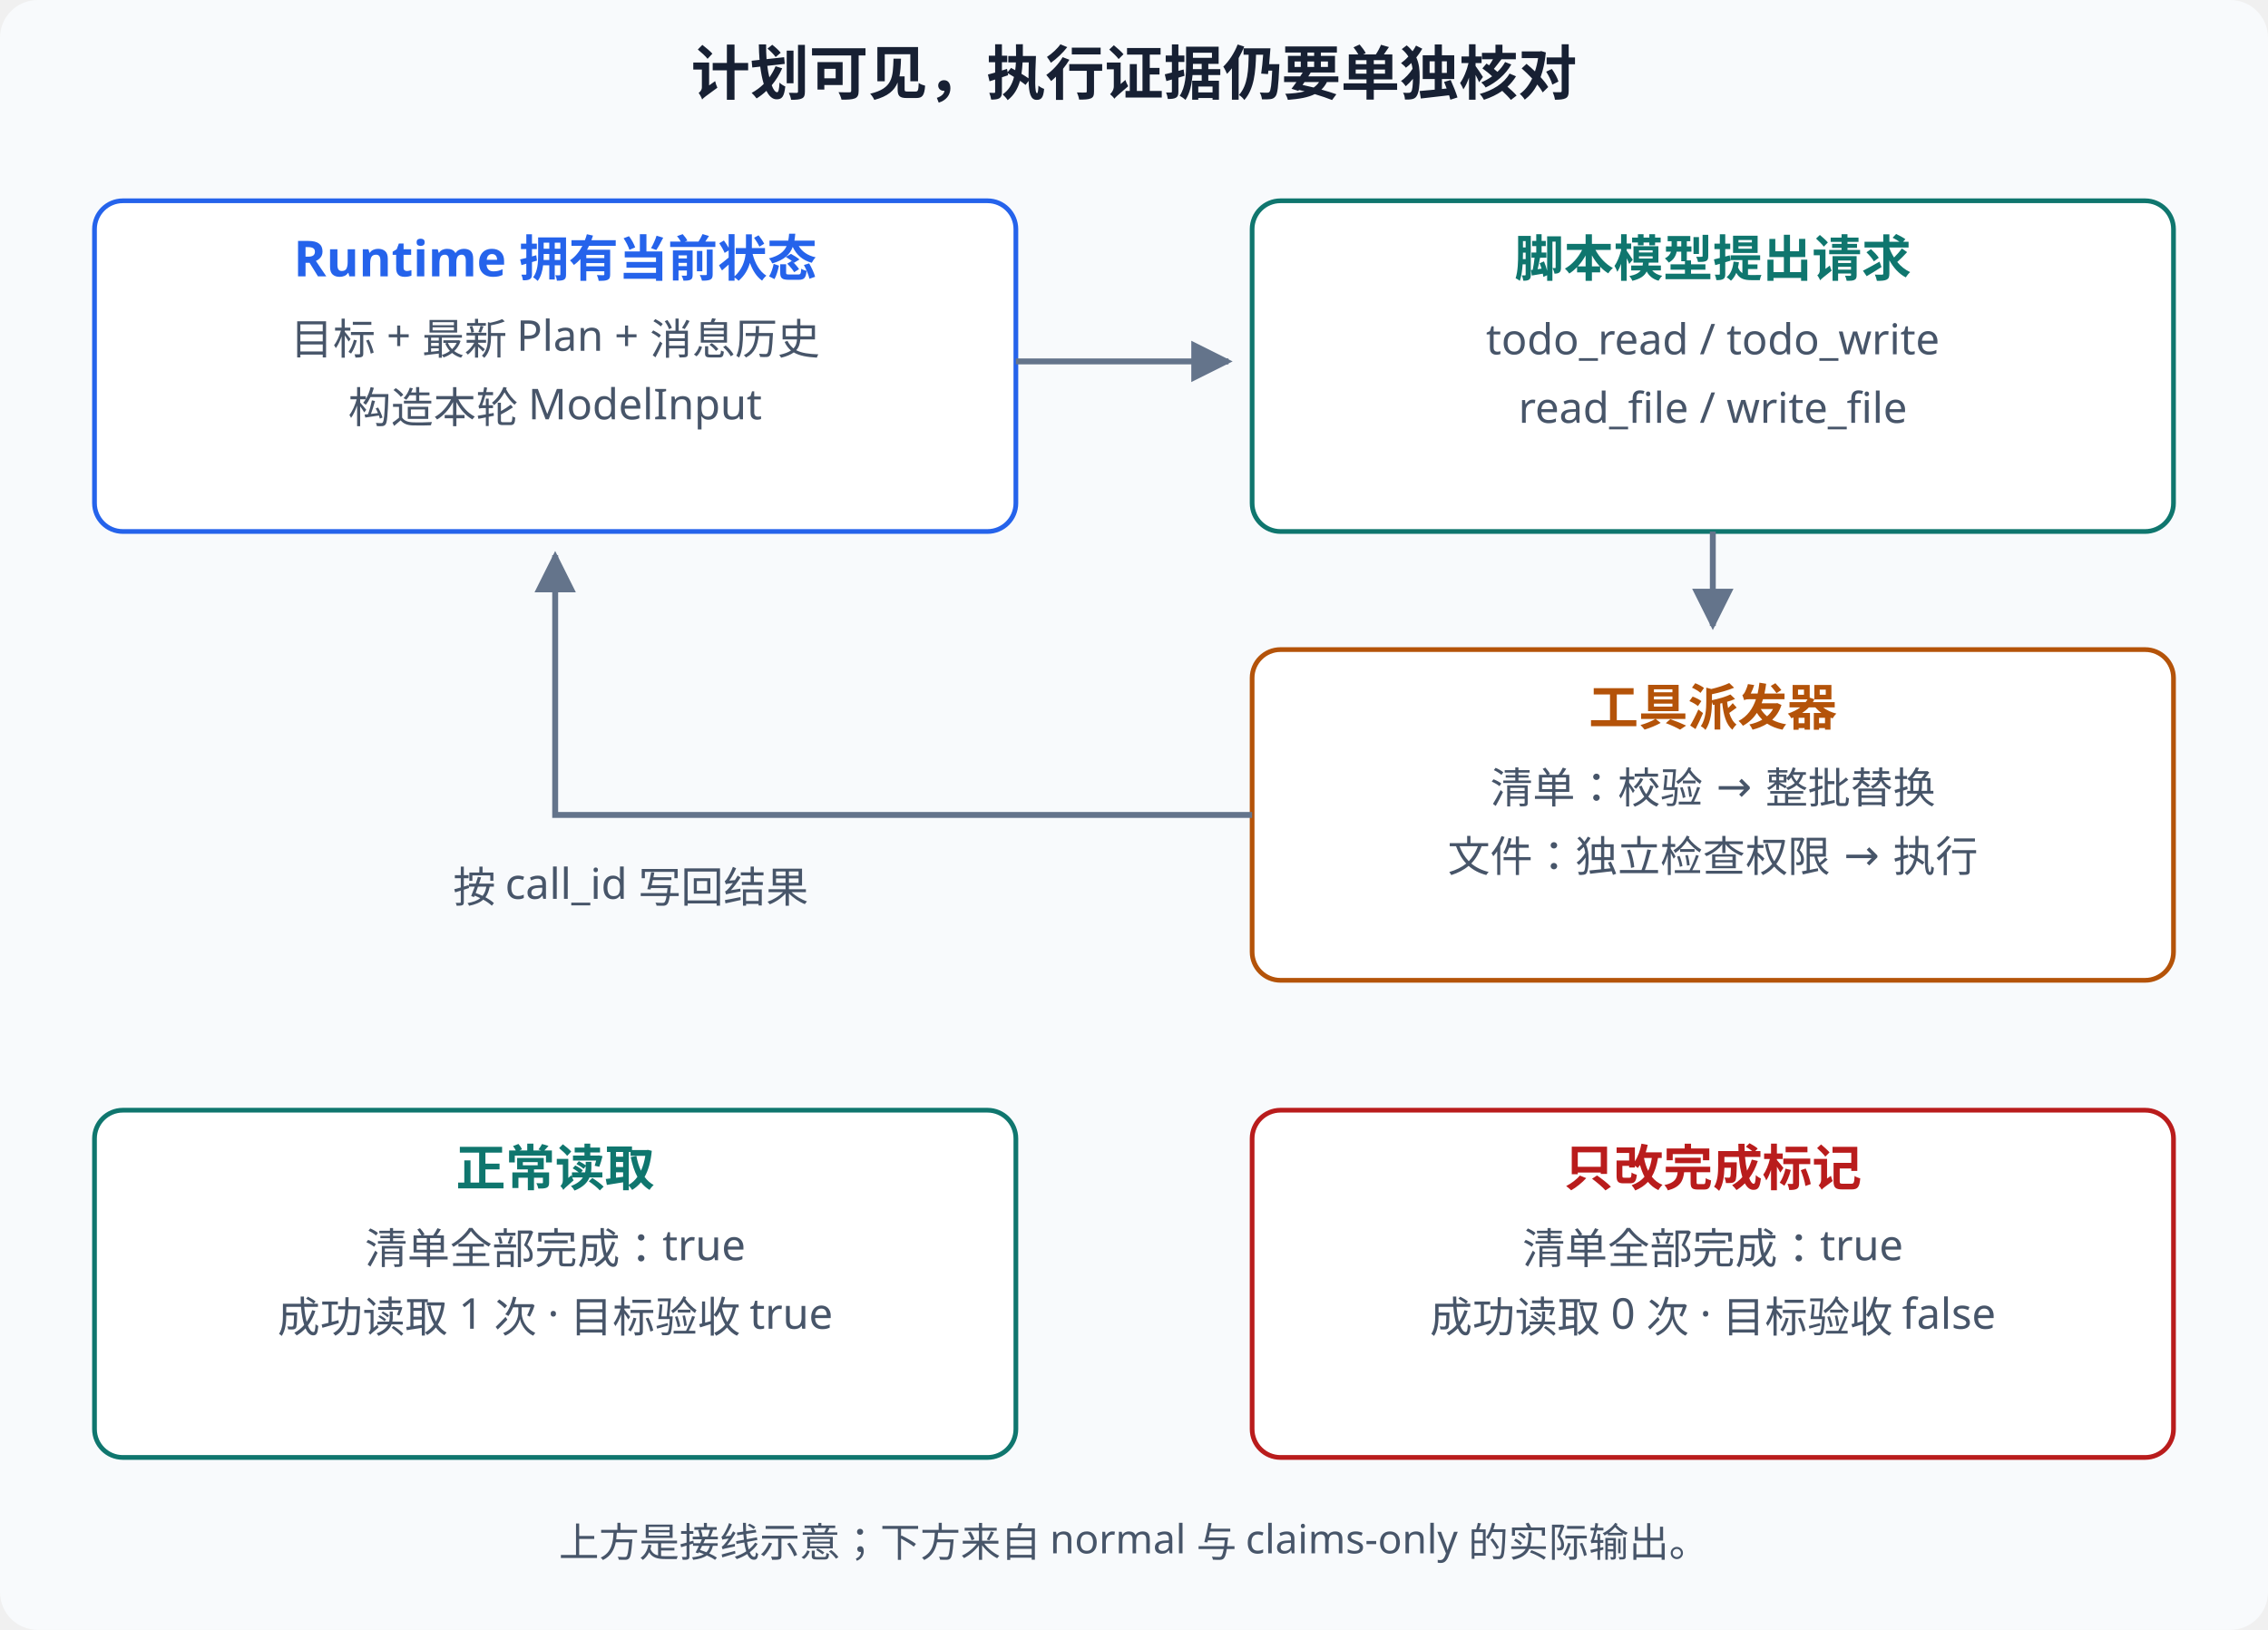
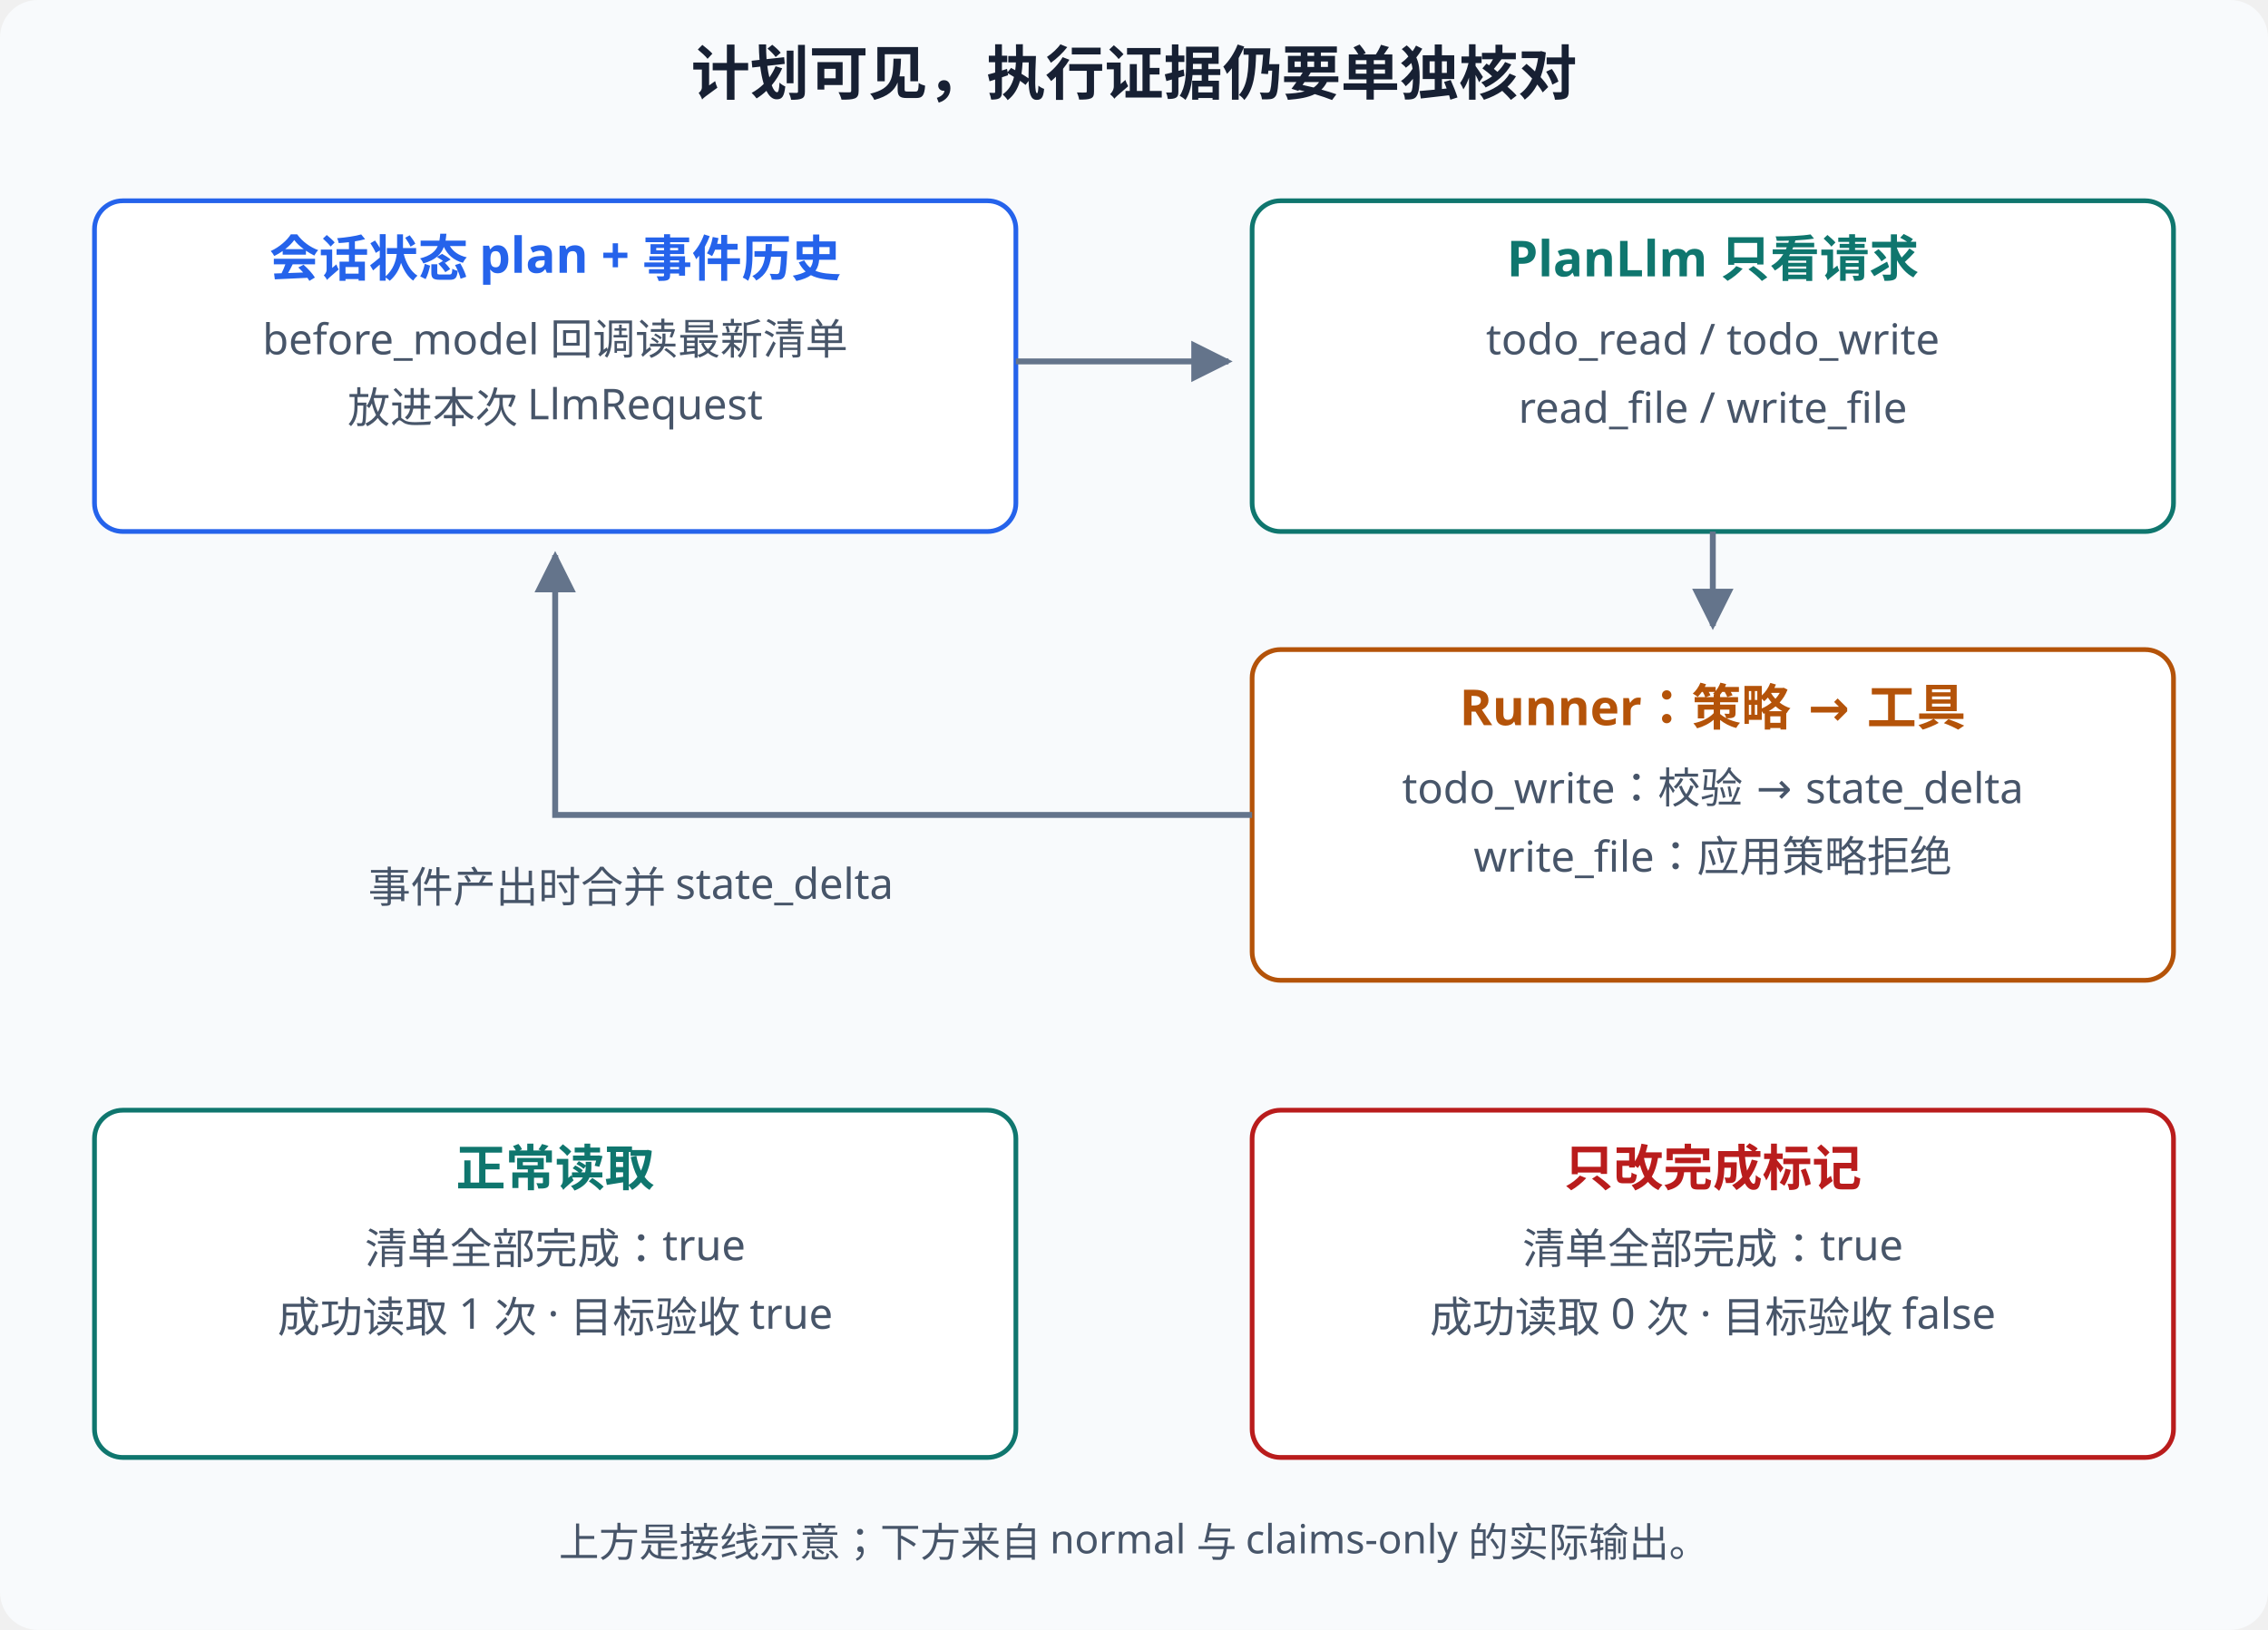
<svg xmlns="http://www.w3.org/2000/svg" width="960" height="690" viewBox="0 0 960 690" role="img" aria-labelledby="title desc">
  <defs>
    <marker id="arrow" viewBox="0 0 10 10" refX="9" refY="5" markerWidth="7" markerHeight="7" orient="auto">
      <path d="M0 0L10 5L0 10Z" fill="#64748b" />
    </marker>
  </defs>
  <rect width="960" height="690" rx="16" fill="#f8fafc" />
  <g font-family="PingFang SC, Microsoft YaHei, sans-serif">
    <text x="480" y="40" text-anchor="middle" font-size="25" fill="#172033" font-weight="700">计划可见，执行证据仍要单独核对</text>
    <rect x="40" y="85" width="390" height="140" rx="12" fill="#fff" stroke="#2563eb" stroke-width="2" />
-     <text x="235.0" y="117" text-anchor="middle" font-size="21" fill="#2563eb" font-weight="700">Runtime 拥有当前状态</text>
-     <text x="235.0" y="150" text-anchor="middle" font-size="18" fill="#475569" font-weight="400">目标 + 最新 Plan + 消息历史</text>
-     <text x="235.0" y="179" text-anchor="middle" font-size="18" fill="#475569" font-weight="400">构造本轮 ModelInput</text>
+     <text x="235.0" y="117" text-anchor="middle" font-size="21" fill="#2563eb" font-weight="700">会话状态 plan + 事件历史</text>
+     <text x="235.0" y="150" text-anchor="middle" font-size="18" fill="#475569" font-weight="400">before_model 回调读最新清单</text>
+     <text x="235.0" y="179" text-anchor="middle" font-size="18" fill="#475569" font-weight="400">放进本次 LlmRequest</text>
    <path d="M430 153 H520" fill="none" stroke="#64748b" stroke-width="2.5" marker-end="url(#arrow)" />
    <rect x="530" y="85" width="390" height="140" rx="12" fill="#fff" stroke="#0f766e" stroke-width="2" />
-     <text x="725.0" y="117" text-anchor="middle" font-size="21" fill="#0f766e" font-weight="700">脚本模型提出请求</text>
+     <text x="725.0" y="117" text-anchor="middle" font-size="21" fill="#0f766e" font-weight="700">PlanLlm 只看请求</text>
    <text x="725.0" y="150" text-anchor="middle" font-size="18" fill="#475569" font-weight="400">todo_read / todo_write</text>
    <text x="725.0" y="179" text-anchor="middle" font-size="18" fill="#475569" font-weight="400">read_file / write_file</text>
    <path d="M725 225 V265" fill="none" stroke="#64748b" stroke-width="2.5" marker-end="url(#arrow)" />
    <rect x="530" y="275" width="390" height="140" rx="12" fill="#fff" stroke="#b45309" stroke-width="2" />
-     <text x="725.0" y="307" text-anchor="middle" font-size="21" fill="#b45309" font-weight="700">工具派发器</text>
-     <text x="725.0" y="340" text-anchor="middle" font-size="18" fill="#475569" font-weight="400">清单：校验 → 整批替换</text>
-     <text x="725.0" y="369" text-anchor="middle" font-size="18" fill="#475569" font-weight="400">文件：独立检查权限 → 执行</text>
+     <text x="725.0" y="307" text-anchor="middle" font-size="21" fill="#b45309" font-weight="700">Runner：策略 → 工具</text>
+     <text x="725.0" y="340" text-anchor="middle" font-size="18" fill="#475569" font-weight="400">todo_write：校验 → state_delta</text>
+     <text x="725.0" y="369" text-anchor="middle" font-size="18" fill="#475569" font-weight="400">write_file：应用策略拒绝</text>
    <path d="M530 345 H235 V235" fill="none" stroke="#64748b" stroke-width="2.5" marker-end="url(#arrow)" />
-     <text x="267" y="382" text-anchor="middle" font-size="18" fill="#475569" font-weight="400">按 call_id 写回结果</text>
+     <text x="267" y="382" text-anchor="middle" font-size="18" fill="#475569" font-weight="400">事件产出时合并 state_delta</text>
    <rect x="40" y="470" width="390" height="147" rx="12" fill="#fff" stroke="#0f766e" stroke-width="2" />
    <text x="235.0" y="502" text-anchor="middle" font-size="21" fill="#0f766e" font-weight="700">正常读取</text>
    <text x="235.0" y="535" text-anchor="middle" font-size="18" fill="#475569" font-weight="400">清单全部完成：true</text>
    <text x="235.0" y="564" text-anchor="middle" font-size="18" fill="#475569" font-weight="400">成功读取 1 次 · 目标验收 true</text>
    <rect x="530" y="470" width="390" height="147" rx="12" fill="#fff" stroke="#b91c1c" stroke-width="2" />
    <text x="725.0" y="502" text-anchor="middle" font-size="21" fill="#b91c1c" font-weight="700">只改完成标记</text>
    <text x="725.0" y="535" text-anchor="middle" font-size="18" fill="#475569" font-weight="400">清单全部完成：true</text>
    <text x="725.0" y="564" text-anchor="middle" font-size="18" fill="#475569" font-weight="400">成功读取 0 次 · 目标验收 false</text>
    <text x="480" y="659" text-anchor="middle" font-size="17" fill="#475569" font-weight="400">上方是接线示意；下方来自 normal 与 claims-only 的实际输出。</text>
  </g>
</svg>
